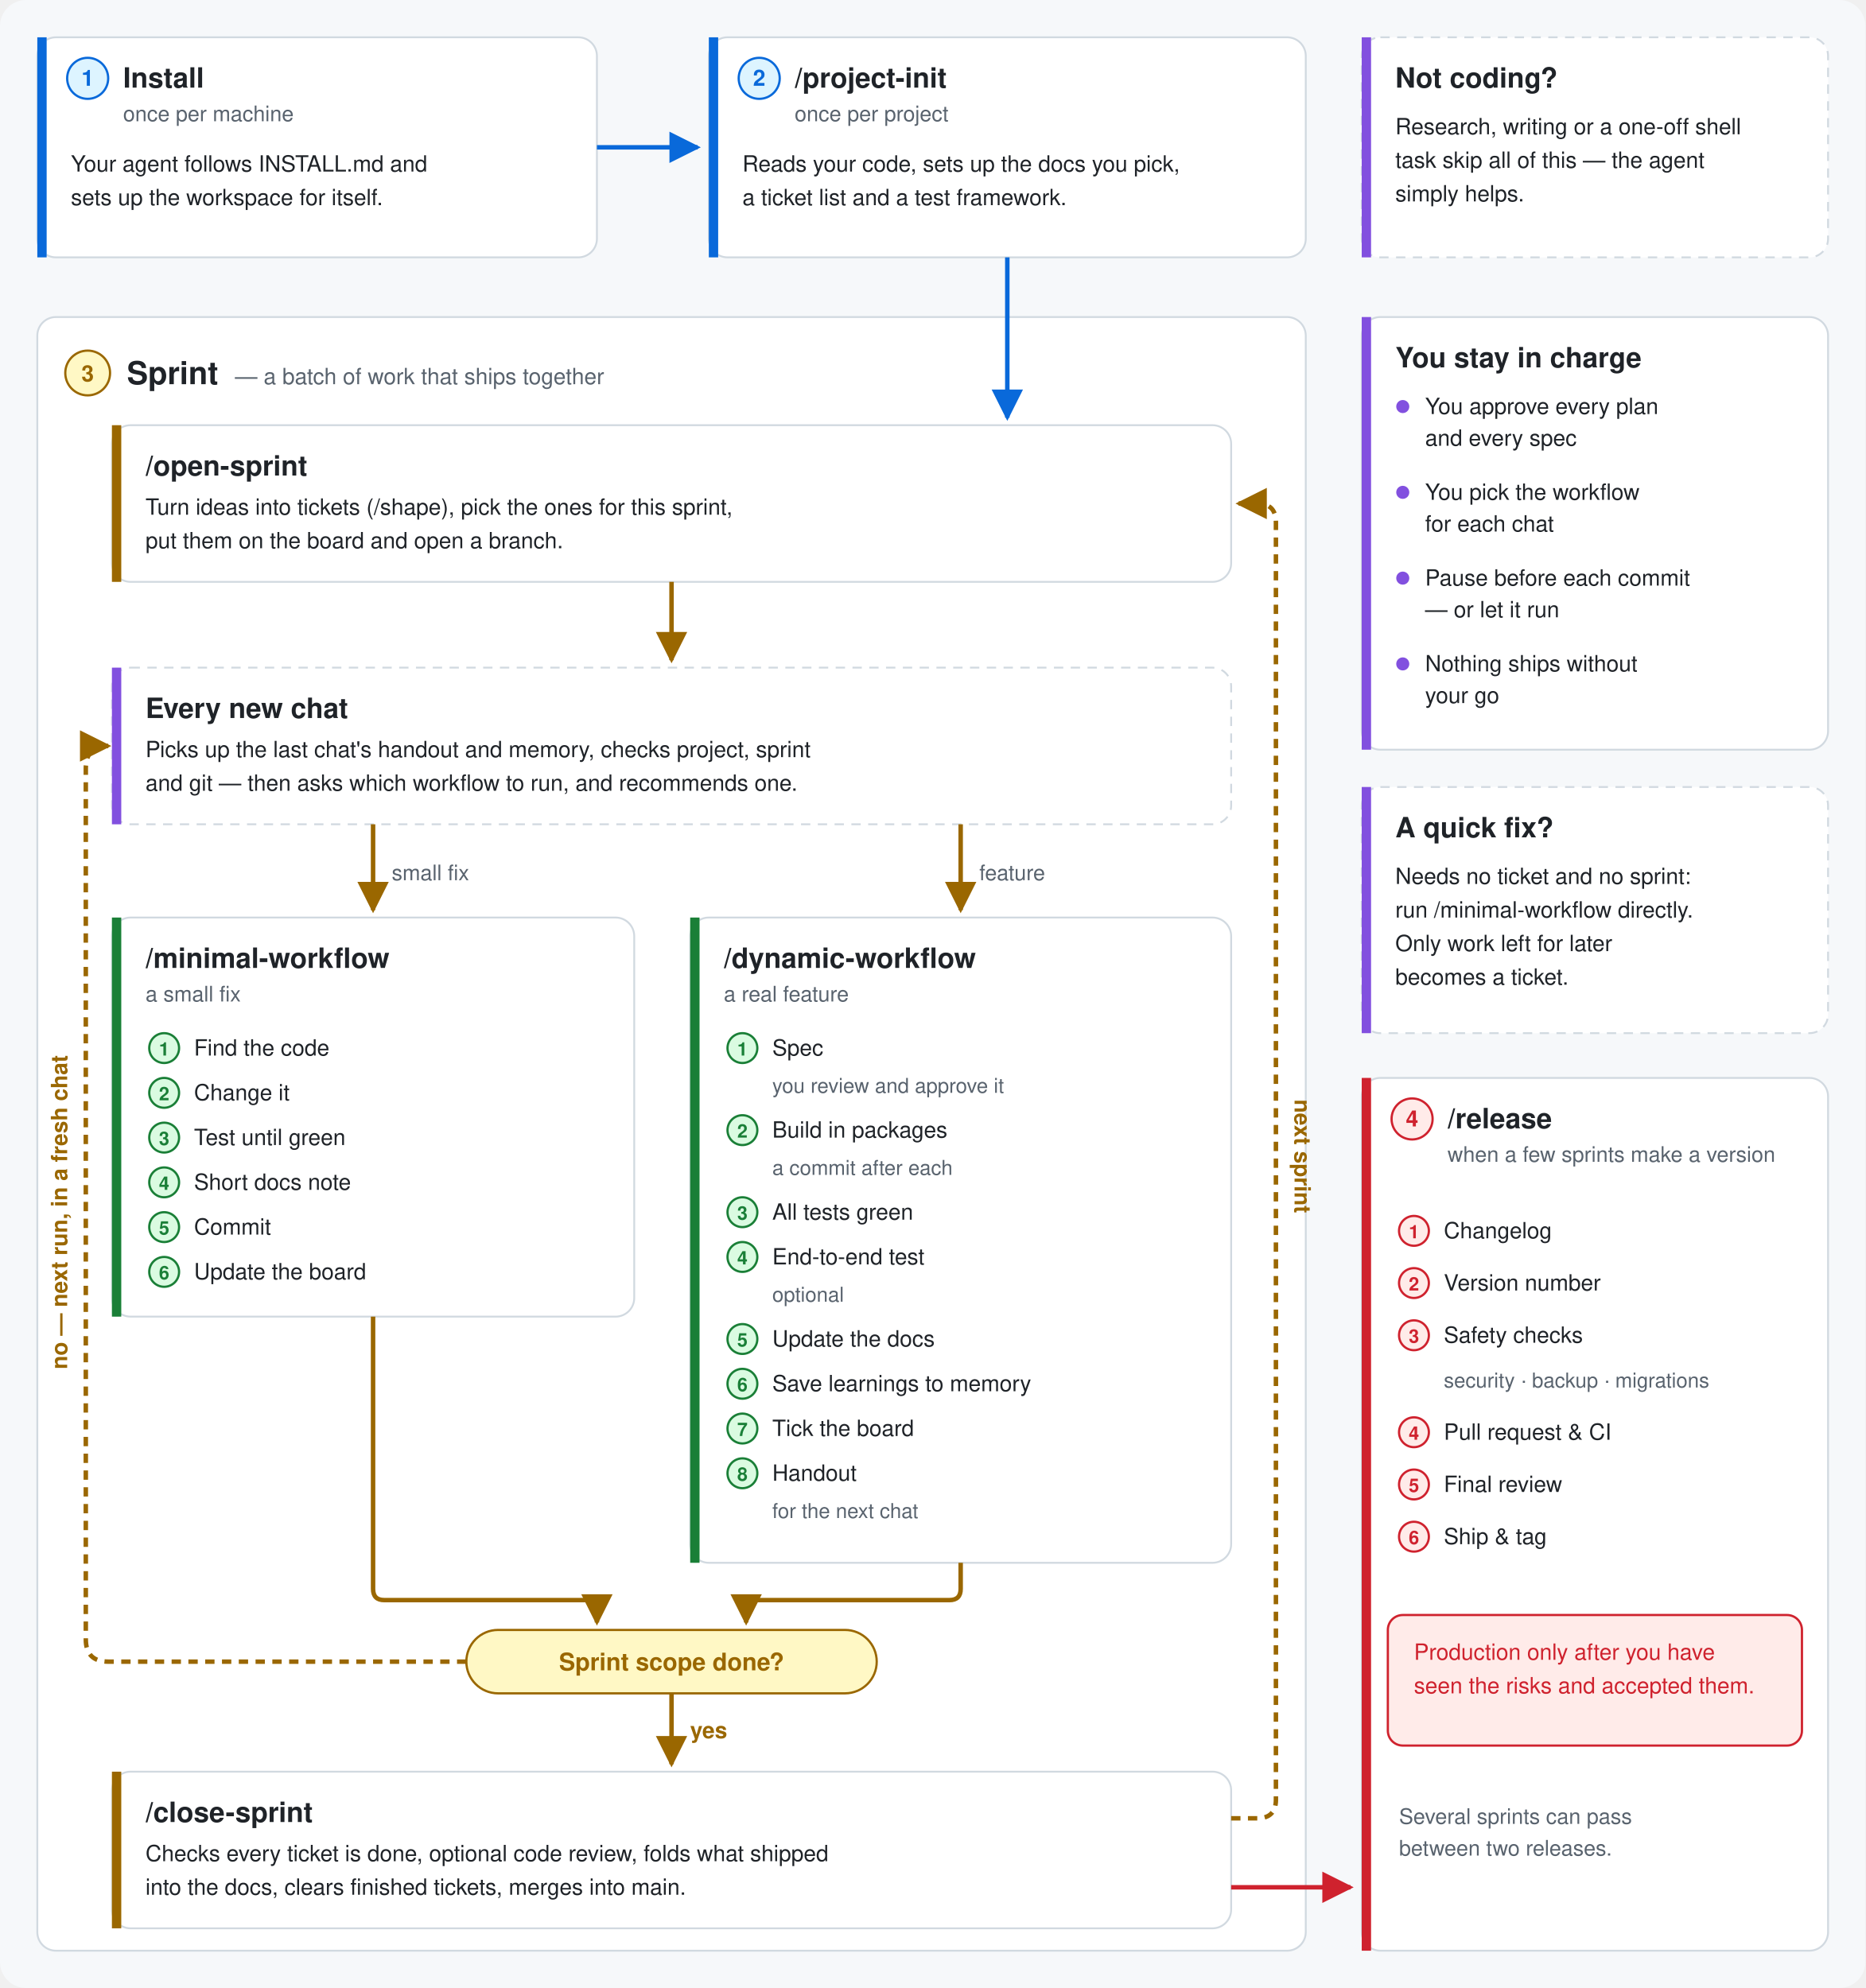
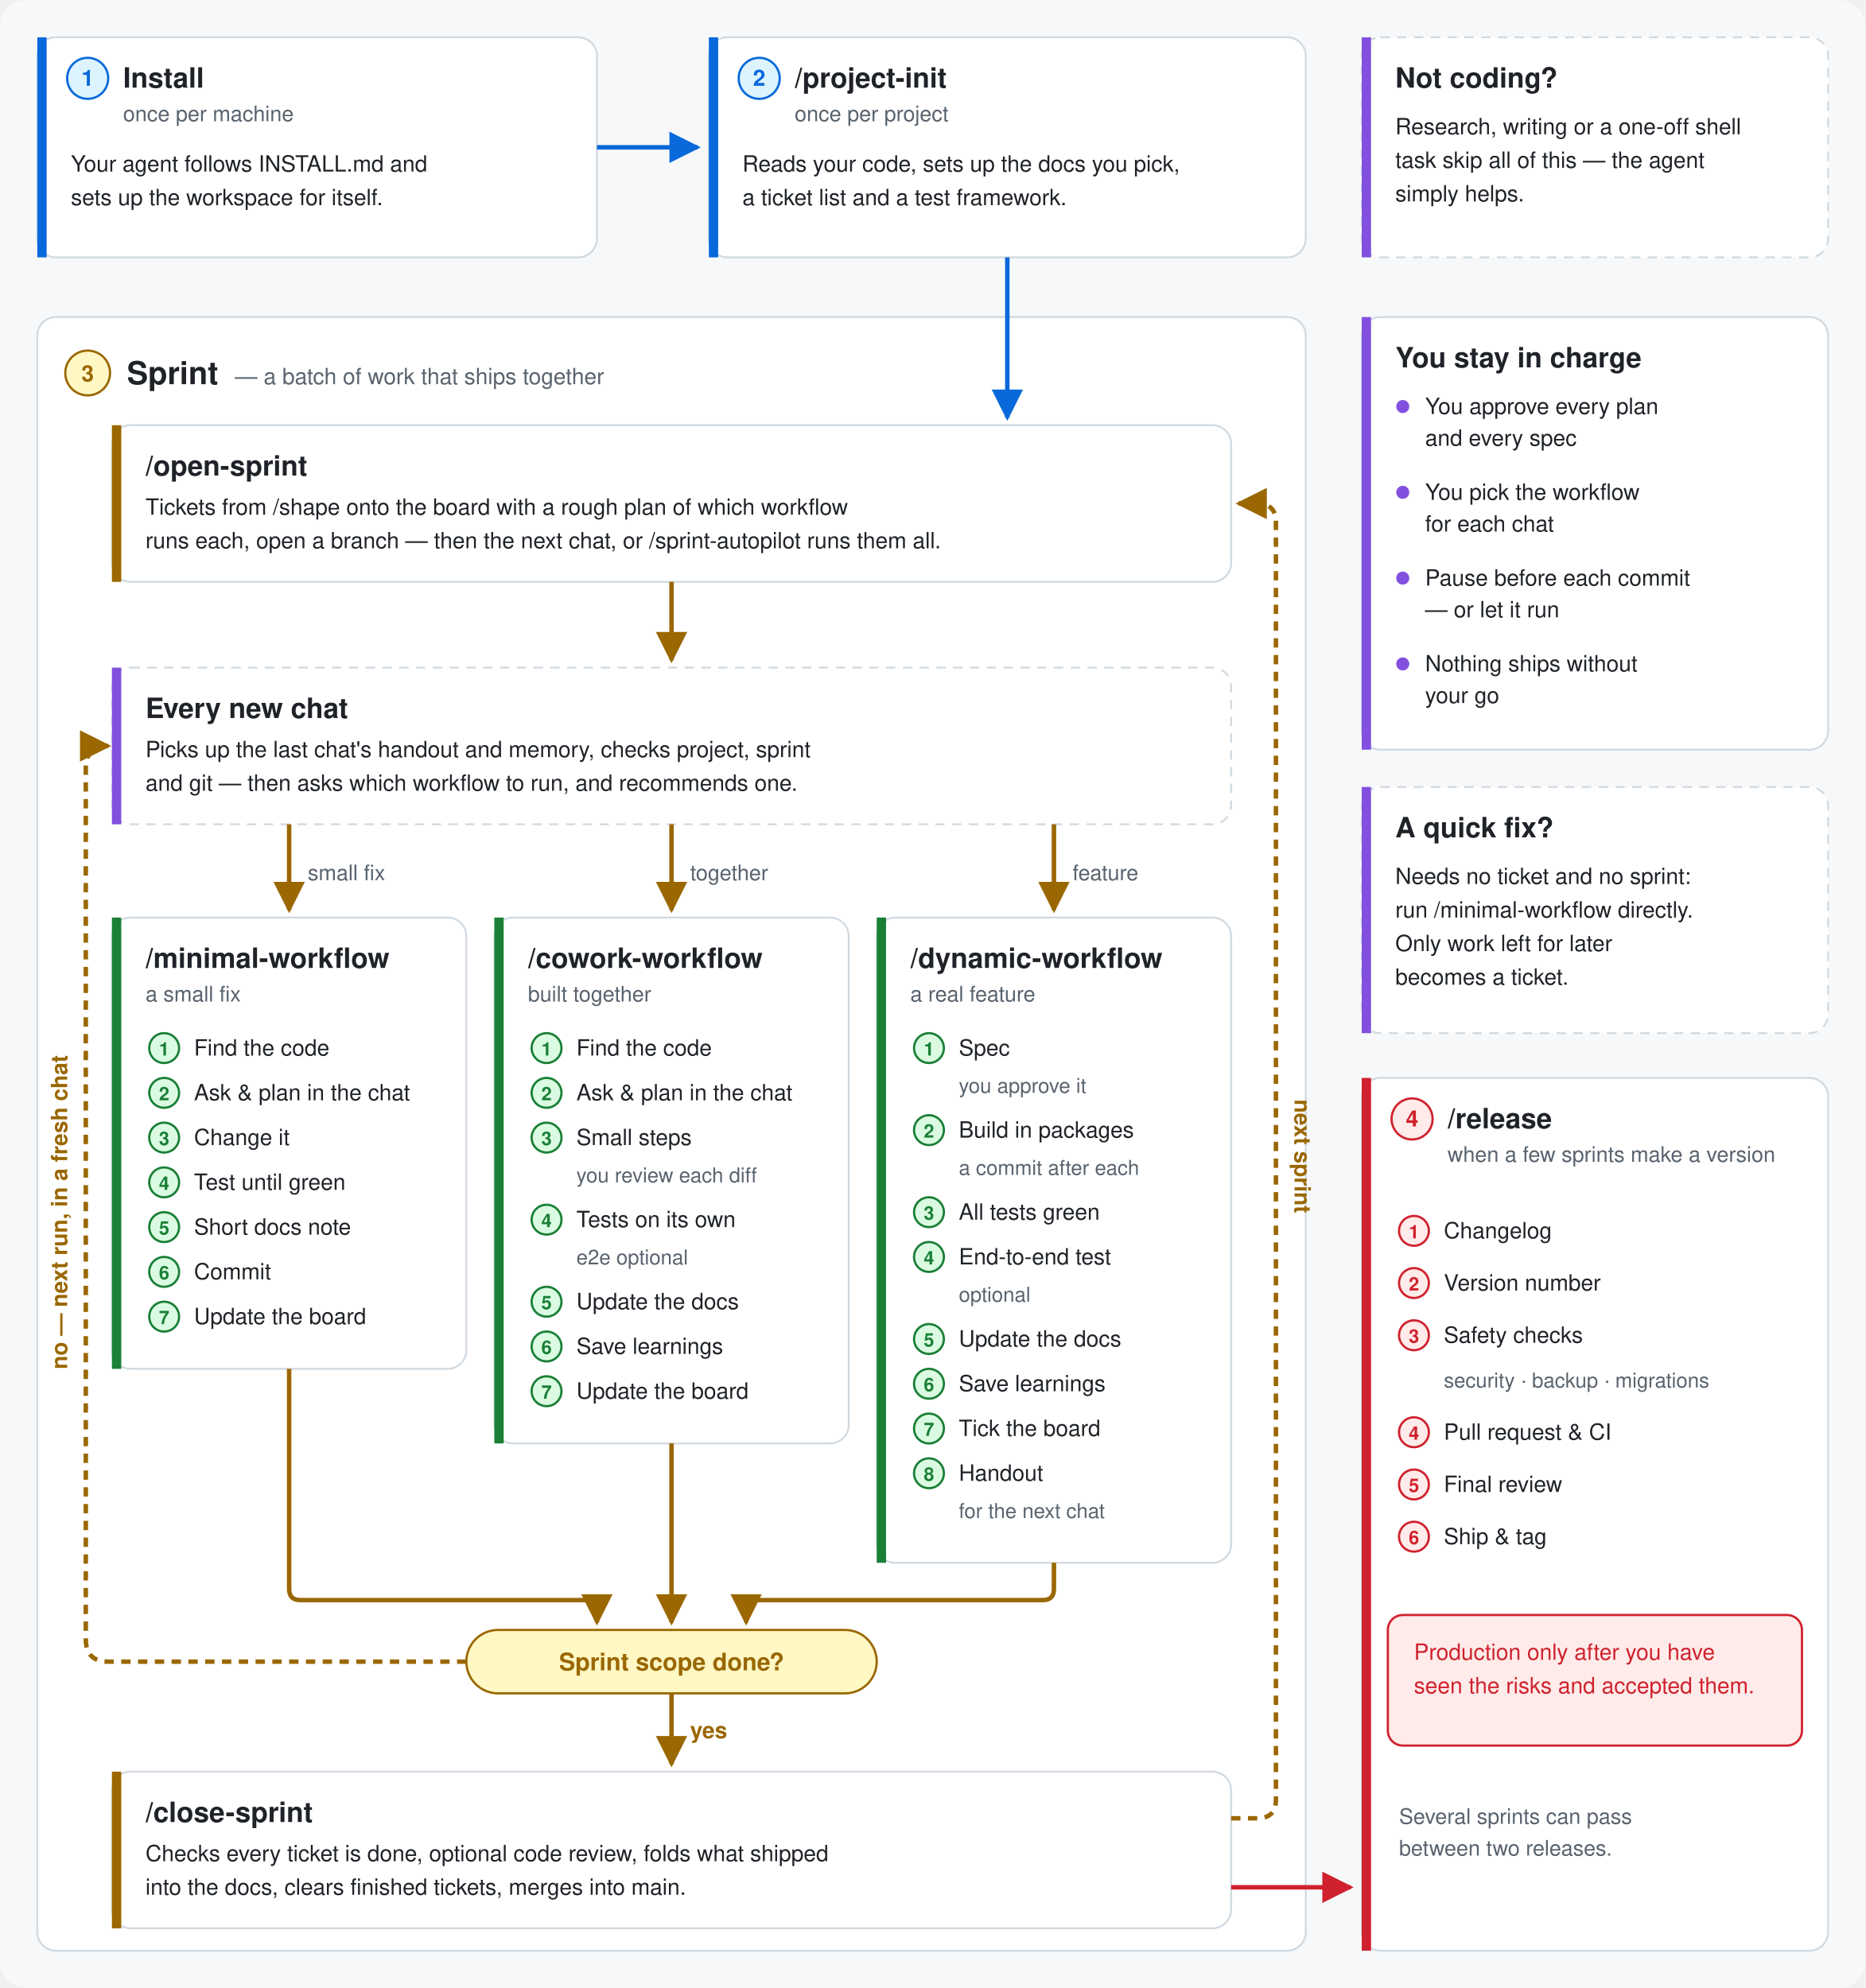
<svg xmlns="http://www.w3.org/2000/svg" viewBox="0 0 1000 1066" width="1000" height="1066" role="img" aria-labelledby="title desc">
  <style>
text{font-family:-apple-system, BlinkMacSystemFont, 'Segoe UI', Helvetica, Arial, sans-serif}
.bg{fill:#f6f8fa}
.card{fill:#ffffff;stroke:#d1d9e0;stroke-width:1}
.t{fill:#1f2328;font-family:-apple-system, BlinkMacSystemFont, 'Segoe UI', Helvetica, Arial, sans-serif}
.m{fill:#59636e;font-family:-apple-system, BlinkMacSystemFont, 'Segoe UI', Helvetica, Arial, sans-serif}
text.mono{font-family:ui-monospace, SFMono-Regular, Menlo, Consolas, monospace}
.b{font-weight:600}
.arrow{stroke:#8c959f;stroke-width:1.6;fill:none}
.dash{stroke-dasharray:5 4}
.ahead{fill:#8c959f}
.blue{fill:#0969da}
.blue-box{fill:#ddf4ff;stroke:#0969da;stroke-width:1.2}
.blue-soft{fill:#ddf4ff}
.blue-stroke{stroke:#0969da;stroke-width:1.6;fill:none}
.blue-head{fill:#0969da}
.amber{fill:#9a6700}
.amber-box{fill:#fff8c5;stroke:#9a6700;stroke-width:1.2}
.amber-soft{fill:#fff8c5}
.amber-stroke{stroke:#9a6700;stroke-width:1.6;fill:none}
.amber-head{fill:#9a6700}
.green{fill:#1a7f37}
.green-box{fill:#dafbe1;stroke:#1a7f37;stroke-width:1.2}
.green-soft{fill:#dafbe1}
.green-stroke{stroke:#1a7f37;stroke-width:1.6;fill:none}
.green-head{fill:#1a7f37}
.purple{fill:#8250df}
.purple-box{fill:#fbefff;stroke:#8250df;stroke-width:1.2}
.purple-soft{fill:#fbefff}
.purple-stroke{stroke:#8250df;stroke-width:1.6;fill:none}
.purple-head{fill:#8250df}
.red{fill:#cf222e}
.red-box{fill:#ffebe9;stroke:#cf222e;stroke-width:1.2}
.red-soft{fill:#ffebe9}
.red-stroke{stroke:#cf222e;stroke-width:1.6;fill:none}
.red-head{fill:#cf222e}
.thick{stroke-width:2.4}
</style>
  <defs>
    <marker id="h-ahead" viewBox="0 0 10 10" refX="9" refY="5" markerWidth="7" markerHeight="7" orient="auto-start-reverse">
      <path d="M0,0 L10,5 L0,10 z" class="ahead" />
    </marker>
    <marker id="h-blue" viewBox="0 0 10 10" refX="9" refY="5" markerWidth="7" markerHeight="7" orient="auto-start-reverse">
      <path d="M0,0 L10,5 L0,10 z" class="blue-head" />
    </marker>
    <marker id="h-amber" viewBox="0 0 10 10" refX="9" refY="5" markerWidth="7" markerHeight="7" orient="auto-start-reverse">
      <path d="M0,0 L10,5 L0,10 z" class="amber-head" />
    </marker>
    <marker id="h-green" viewBox="0 0 10 10" refX="9" refY="5" markerWidth="7" markerHeight="7" orient="auto-start-reverse">
      <path d="M0,0 L10,5 L0,10 z" class="green-head" />
    </marker>
    <marker id="h-purple" viewBox="0 0 10 10" refX="9" refY="5" markerWidth="7" markerHeight="7" orient="auto-start-reverse">
      <path d="M0,0 L10,5 L0,10 z" class="purple-head" />
    </marker>
    <marker id="h-red" viewBox="0 0 10 10" refX="9" refY="5" markerWidth="7" markerHeight="7" orient="auto-start-reverse">
      <path d="M0,0 L10,5 L0,10 z" class="red-head" />
    </marker>
  </defs>
  <rect width="1000" height="1066" rx="14" class="bg" />
  <rect x="20" y="20" width="300" height="118" rx="10" class="card" />
  <rect x="20" y="20" width="5" height="118" rx="2" class="blue-soft" />
  <rect x="20" y="20" width="5" height="118" class="blue" />
  <circle cx="47" cy="42" r="11" class="blue-box" />
  <text x="47" y="46" class="blue b" font-size="12" text-anchor="middle">1</text>
  <text x="66" y="47" class="t b" font-size="15" text-anchor="start">Install</text>
  <text x="66" y="65" class="m" font-size="11.5" text-anchor="start">once per machine</text>
  <text x="38" y="92" class="t" font-size="12" text-anchor="start">Your agent follows INSTALL.md and</text>
  <text x="38" y="110" class="t" font-size="12" text-anchor="start">sets up the workspace for itself.</text>
  <path d="M320,79 L374,79" class="blue-stroke thick" marker-end="url(#h-blue)" />
  <rect x="380" y="20" width="320" height="118" rx="10" class="card" />
  <rect x="380" y="20" width="5" height="118" rx="2" class="blue-soft" />
  <rect x="380" y="20" width="5" height="118" class="blue" />
  <circle cx="407" cy="42" r="11" class="blue-box" />
  <text x="407" y="46" class="blue b" font-size="12" text-anchor="middle">2</text>
  <text x="426" y="47" class="t b" font-size="15" text-anchor="start">/project-init</text>
  <text x="426" y="65" class="m" font-size="11.5" text-anchor="start">once per project</text>
  <text x="398" y="92" class="t" font-size="12" text-anchor="start">Reads your code, sets up the docs you pick,</text>
  <text x="398" y="110" class="t" font-size="12" text-anchor="start">a ticket list and a test framework.</text>
  <rect x="20" y="170" width="680" height="876" rx="10" class="card" />
  <circle cx="47" cy="200" r="12" class="amber-box" />
  <text x="47" y="204.5" class="amber b" font-size="12" text-anchor="middle">3</text>
  <text x="68" y="206" class="t b" font-size="17" text-anchor="start">Sprint</text>
  <text x="126" y="206" class="m" font-size="12" text-anchor="start">— a batch of work that ships together</text>
  <path d="M540,138 L540,224" class="blue-stroke thick" marker-end="url(#h-blue)" />
  <rect x="60" y="228" width="600" height="84" rx="10" class="card" />
  <rect x="60" y="228" width="5" height="84" rx="2" class="amber-soft" />
  <rect x="60" y="228" width="5" height="84" class="amber" />
  <text x="78" y="255" class="t b" font-size="15" text-anchor="start">/open-sprint</text>
-   <text x="78" y="276" class="t" font-size="12" text-anchor="start">Turn ideas into tickets (/shape), pick the ones for this sprint,</text>
-   <text x="78" y="294" class="t" font-size="12" text-anchor="start">put them on the board and open a branch.</text>
+   <text x="78" y="276" class="t" font-size="12" text-anchor="start">Tickets from /shape onto the board with a rough plan of which workflow</text>
+   <text x="78" y="294" class="t" font-size="12" text-anchor="start">runs each, open a branch — then the next chat, or /sprint-autopilot runs them all.</text>
  <path d="M360,312 L360,354" class="amber-stroke thick" marker-end="url(#h-amber)" />
  <rect x="60" y="358" width="600" height="84" rx="10" class="card" stroke-dasharray="5 4" />
  <rect x="60" y="358" width="5" height="84" rx="2" class="purple-soft" />
  <rect x="60" y="358" width="5" height="84" class="purple" />
  <text x="78" y="385" class="t b" font-size="15" text-anchor="start">Every new chat</text>
  <text x="78" y="406" class="t" font-size="12" text-anchor="start">Picks up the last chat's handout and memory, checks project, sprint</text>
  <text x="78" y="424" class="t" font-size="12" text-anchor="start">and git — then asks which workflow to run, and recommends one.</text>
-   <path d="M200,442 L200,488" class="amber-stroke thick" marker-end="url(#h-amber)" />
-   <path d="M515,442 L515,488" class="amber-stroke thick" marker-end="url(#h-amber)" />
-   <text x="210" y="472" class="m" font-size="11.5" text-anchor="start">small fix</text>
-   <text x="525" y="472" class="m" font-size="11.5" text-anchor="start">feature</text>
-   <rect x="60" y="492" width="280" height="214" rx="10" class="card" />
-   <rect x="60" y="492" width="5" height="214" rx="2" class="green-soft" />
-   <rect x="60" y="492" width="5" height="214" class="green" />
+   <path d="M155,442 L155,488" class="amber-stroke thick" marker-end="url(#h-amber)" />
+   <text x="165" y="472" class="m" font-size="11.5" text-anchor="start">small fix</text>
+   <path d="M360,442 L360,488" class="amber-stroke thick" marker-end="url(#h-amber)" />
+   <text x="370" y="472" class="m" font-size="11.5" text-anchor="start">together</text>
+   <path d="M565,442 L565,488" class="amber-stroke thick" marker-end="url(#h-amber)" />
+   <text x="575" y="472" class="m" font-size="11.5" text-anchor="start">feature</text>
+   <rect x="60" y="492" width="190" height="242" rx="10" class="card" />
+   <rect x="60" y="492" width="5" height="242" rx="2" class="green-soft" />
+   <rect x="60" y="492" width="5" height="242" class="green" />
  <text x="78" y="519" class="t b" font-size="15" text-anchor="start">/minimal-workflow</text>
  <text x="78" y="537" class="m" font-size="11.5" text-anchor="start">a small fix</text>
  <circle cx="88.0" cy="562" r="8" class="green-box" />
  <text x="88.0" y="566" class="green b" font-size="10" text-anchor="middle">1</text>
  <text x="104" y="566" class="t" font-size="12" text-anchor="start">Find the code</text>
  <circle cx="88.0" cy="586" r="8" class="green-box" />
  <text x="88.0" y="590" class="green b" font-size="10" text-anchor="middle">2</text>
-   <text x="104" y="590" class="t" font-size="12" text-anchor="start">Change it</text>
+   <text x="104" y="590" class="t" font-size="12" text-anchor="start">Ask &amp; plan in the chat</text>
  <circle cx="88.0" cy="610" r="8" class="green-box" />
  <text x="88.0" y="614" class="green b" font-size="10" text-anchor="middle">3</text>
-   <text x="104" y="614" class="t" font-size="12" text-anchor="start">Test until green</text>
+   <text x="104" y="614" class="t" font-size="12" text-anchor="start">Change it</text>
  <circle cx="88.0" cy="634" r="8" class="green-box" />
  <text x="88.0" y="638" class="green b" font-size="10" text-anchor="middle">4</text>
-   <text x="104" y="638" class="t" font-size="12" text-anchor="start">Short docs note</text>
+   <text x="104" y="638" class="t" font-size="12" text-anchor="start">Test until green</text>
  <circle cx="88.0" cy="658" r="8" class="green-box" />
  <text x="88.0" y="662" class="green b" font-size="10" text-anchor="middle">5</text>
-   <text x="104" y="662" class="t" font-size="12" text-anchor="start">Commit</text>
+   <text x="104" y="662" class="t" font-size="12" text-anchor="start">Short docs note</text>
  <circle cx="88.0" cy="682" r="8" class="green-box" />
  <text x="88.0" y="686" class="green b" font-size="10" text-anchor="middle">6</text>
-   <text x="104" y="686" class="t" font-size="12" text-anchor="start">Update the board</text>
-   <rect x="370" y="492" width="290" height="346" rx="10" class="card" />
-   <rect x="370" y="492" width="5" height="346" rx="2" class="green-soft" />
-   <rect x="370" y="492" width="5" height="346" class="green" />
-   <text x="388" y="519" class="t b" font-size="15" text-anchor="start">/dynamic-workflow</text>
-   <text x="388" y="537" class="m" font-size="11.5" text-anchor="start">a real feature</text>
-   <circle cx="398.0" cy="562" r="8" class="green-box" />
-   <text x="398.0" y="566" class="green b" font-size="10" text-anchor="middle">1</text>
-   <text x="414" y="566" class="t" font-size="12" text-anchor="start">Spec</text>
-   <text x="414" y="586" class="m" font-size="11" text-anchor="start">you review and approve it</text>
-   <circle cx="398.0" cy="606" r="8" class="green-box" />
-   <text x="398.0" y="610" class="green b" font-size="10" text-anchor="middle">2</text>
-   <text x="414" y="610" class="t" font-size="12" text-anchor="start">Build in packages</text>
-   <text x="414" y="630" class="m" font-size="11" text-anchor="start">a commit after each</text>
-   <circle cx="398.0" cy="650" r="8" class="green-box" />
-   <text x="398.0" y="654" class="green b" font-size="10" text-anchor="middle">3</text>
-   <text x="414" y="654" class="t" font-size="12" text-anchor="start">All tests green</text>
-   <circle cx="398.0" cy="674" r="8" class="green-box" />
-   <text x="398.0" y="678" class="green b" font-size="10" text-anchor="middle">4</text>
-   <text x="414" y="678" class="t" font-size="12" text-anchor="start">End-to-end test</text>
-   <text x="414" y="698" class="m" font-size="11" text-anchor="start">optional</text>
-   <circle cx="398.0" cy="718" r="8" class="green-box" />
-   <text x="398.0" y="722" class="green b" font-size="10" text-anchor="middle">5</text>
-   <text x="414" y="722" class="t" font-size="12" text-anchor="start">Update the docs</text>
-   <circle cx="398.0" cy="742" r="8" class="green-box" />
-   <text x="398.0" y="746" class="green b" font-size="10" text-anchor="middle">6</text>
-   <text x="414" y="746" class="t" font-size="12" text-anchor="start">Save learnings to memory</text>
-   <circle cx="398.0" cy="766" r="8" class="green-box" />
-   <text x="398.0" y="770" class="green b" font-size="10" text-anchor="middle">7</text>
-   <text x="414" y="770" class="t" font-size="12" text-anchor="start">Tick the board</text>
-   <circle cx="398.0" cy="790" r="8" class="green-box" />
-   <text x="398.0" y="794" class="green b" font-size="10" text-anchor="middle">8</text>
-   <text x="414" y="794" class="t" font-size="12" text-anchor="start">Handout</text>
-   <text x="414" y="814" class="m" font-size="11" text-anchor="start">for the next chat</text>
-   <path d="M200,706 L200,852 Q200,858 206,858 L314,858 Q320,858 320,864 L320,870" class="amber-stroke thick" marker-end="url(#h-amber)" />
-   <path d="M515,838 L515,852 Q515,858 509,858 L406,858 Q400,858 400,864 L400,870" class="amber-stroke thick" marker-end="url(#h-amber)" />
+   <text x="104" y="686" class="t" font-size="12" text-anchor="start">Commit</text>
+   <circle cx="88.0" cy="706" r="8" class="green-box" />
+   <text x="88.0" y="710" class="green b" font-size="10" text-anchor="middle">7</text>
+   <text x="104" y="710" class="t" font-size="12" text-anchor="start">Update the board</text>
+   <rect x="265" y="492" width="190" height="282" rx="10" class="card" />
+   <rect x="265" y="492" width="5" height="282" rx="2" class="green-soft" />
+   <rect x="265" y="492" width="5" height="282" class="green" />
+   <text x="283" y="519" class="t b" font-size="15" text-anchor="start">/cowork-workflow</text>
+   <text x="283" y="537" class="m" font-size="11.5" text-anchor="start">built together</text>
+   <circle cx="293.0" cy="562" r="8" class="green-box" />
+   <text x="293.0" y="566" class="green b" font-size="10" text-anchor="middle">1</text>
+   <text x="309" y="566" class="t" font-size="12" text-anchor="start">Find the code</text>
+   <circle cx="293.0" cy="586" r="8" class="green-box" />
+   <text x="293.0" y="590" class="green b" font-size="10" text-anchor="middle">2</text>
+   <text x="309" y="590" class="t" font-size="12" text-anchor="start">Ask &amp; plan in the chat</text>
+   <circle cx="293.0" cy="610" r="8" class="green-box" />
+   <text x="293.0" y="614" class="green b" font-size="10" text-anchor="middle">3</text>
+   <text x="309" y="614" class="t" font-size="12" text-anchor="start">Small steps</text>
+   <text x="309" y="634" class="m" font-size="11" text-anchor="start">you review each diff</text>
+   <circle cx="293.0" cy="654" r="8" class="green-box" />
+   <text x="293.0" y="658" class="green b" font-size="10" text-anchor="middle">4</text>
+   <text x="309" y="658" class="t" font-size="12" text-anchor="start">Tests on its own</text>
+   <text x="309" y="678" class="m" font-size="11" text-anchor="start">e2e optional</text>
+   <circle cx="293.0" cy="698" r="8" class="green-box" />
+   <text x="293.0" y="702" class="green b" font-size="10" text-anchor="middle">5</text>
+   <text x="309" y="702" class="t" font-size="12" text-anchor="start">Update the docs</text>
+   <circle cx="293.0" cy="722" r="8" class="green-box" />
+   <text x="293.0" y="726" class="green b" font-size="10" text-anchor="middle">6</text>
+   <text x="309" y="726" class="t" font-size="12" text-anchor="start">Save learnings</text>
+   <circle cx="293.0" cy="746" r="8" class="green-box" />
+   <text x="293.0" y="750" class="green b" font-size="10" text-anchor="middle">7</text>
+   <text x="309" y="750" class="t" font-size="12" text-anchor="start">Update the board</text>
+   <rect x="470" y="492" width="190" height="346" rx="10" class="card" />
+   <rect x="470" y="492" width="5" height="346" rx="2" class="green-soft" />
+   <rect x="470" y="492" width="5" height="346" class="green" />
+   <text x="488" y="519" class="t b" font-size="15" text-anchor="start">/dynamic-workflow</text>
+   <text x="488" y="537" class="m" font-size="11.5" text-anchor="start">a real feature</text>
+   <circle cx="498.0" cy="562" r="8" class="green-box" />
+   <text x="498.0" y="566" class="green b" font-size="10" text-anchor="middle">1</text>
+   <text x="514" y="566" class="t" font-size="12" text-anchor="start">Spec</text>
+   <text x="514" y="586" class="m" font-size="11" text-anchor="start">you approve it</text>
+   <circle cx="498.0" cy="606" r="8" class="green-box" />
+   <text x="498.0" y="610" class="green b" font-size="10" text-anchor="middle">2</text>
+   <text x="514" y="610" class="t" font-size="12" text-anchor="start">Build in packages</text>
+   <text x="514" y="630" class="m" font-size="11" text-anchor="start">a commit after each</text>
+   <circle cx="498.0" cy="650" r="8" class="green-box" />
+   <text x="498.0" y="654" class="green b" font-size="10" text-anchor="middle">3</text>
+   <text x="514" y="654" class="t" font-size="12" text-anchor="start">All tests green</text>
+   <circle cx="498.0" cy="674" r="8" class="green-box" />
+   <text x="498.0" y="678" class="green b" font-size="10" text-anchor="middle">4</text>
+   <text x="514" y="678" class="t" font-size="12" text-anchor="start">End-to-end test</text>
+   <text x="514" y="698" class="m" font-size="11" text-anchor="start">optional</text>
+   <circle cx="498.0" cy="718" r="8" class="green-box" />
+   <text x="498.0" y="722" class="green b" font-size="10" text-anchor="middle">5</text>
+   <text x="514" y="722" class="t" font-size="12" text-anchor="start">Update the docs</text>
+   <circle cx="498.0" cy="742" r="8" class="green-box" />
+   <text x="498.0" y="746" class="green b" font-size="10" text-anchor="middle">6</text>
+   <text x="514" y="746" class="t" font-size="12" text-anchor="start">Save learnings</text>
+   <circle cx="498.0" cy="766" r="8" class="green-box" />
+   <text x="498.0" y="770" class="green b" font-size="10" text-anchor="middle">7</text>
+   <text x="514" y="770" class="t" font-size="12" text-anchor="start">Tick the board</text>
+   <circle cx="498.0" cy="790" r="8" class="green-box" />
+   <text x="498.0" y="794" class="green b" font-size="10" text-anchor="middle">8</text>
+   <text x="514" y="794" class="t" font-size="12" text-anchor="start">Handout</text>
+   <text x="514" y="814" class="m" font-size="11" text-anchor="start">for the next chat</text>
+   <path d="M155,734 L155,852 Q155,858 161,858 L314,858 Q320,858 320,864 L320,870" class="amber-stroke thick" marker-end="url(#h-amber)" />
+   <path d="M360,774 L360,870" class="amber-stroke thick" marker-end="url(#h-amber)" />
+   <path d="M565,838 L565,852 Q565,858 559,858 L406,858 Q400,858 400,864 L400,870" class="amber-stroke thick" marker-end="url(#h-amber)" />
  <rect x="250" y="874" width="220" height="34" rx="17.0" class="amber-box" />
  <text x="360.0" y="895.68" class="amber b" font-family="-apple-system, BlinkMacSystemFont, 'Segoe UI', Helvetica, Arial, sans-serif" font-size="13" text-anchor="middle">Sprint scope done?</text>
  <path d="M250,891 L58,891 Q46,891 46,879 L46,412 Q46,400 58,400" class="amber-stroke thick dash" marker-end="url(#h-amber)" />
  <text x="36" y="650" class="amber b" font-size="12" text-anchor="middle" transform="rotate(-90 36 650)">no — next run, in a fresh chat</text>
  <path d="M360,908 L360,946" class="amber-stroke thick" marker-end="url(#h-amber)" />
  <text x="370" y="932" class="amber b" font-size="12" text-anchor="start">yes</text>
  <rect x="60" y="950" width="600" height="84" rx="10" class="card" />
  <rect x="60" y="950" width="5" height="84" rx="2" class="amber-soft" />
  <rect x="60" y="950" width="5" height="84" class="amber" />
  <text x="78" y="977" class="t b" font-size="15" text-anchor="start">/close-sprint</text>
  <text x="78" y="998" class="t" font-size="12" text-anchor="start">Checks every ticket is done, optional code review, folds what shipped</text>
  <text x="78" y="1016" class="t" font-size="12" text-anchor="start">into the docs, clears finished tickets, merges into main.</text>
  <path d="M660,975 L674,975 Q684,975 684,965 L684,280 Q684,270 674,270 L664,270" class="amber-stroke thick dash" marker-end="url(#h-amber)" />
  <text x="694" y="620" class="amber b" font-size="12" text-anchor="middle" transform="rotate(90 694 620)">next sprint</text>
  <path d="M660,1012 L724,1012" class="red-stroke thick" marker-end="url(#h-red)" />
  <rect x="730" y="20" width="250" height="118" rx="10" class="card" stroke-dasharray="5 4" />
  <rect x="730" y="20" width="5" height="118" rx="2" class="purple-soft" />
  <rect x="730" y="20" width="5" height="118" class="purple" />
  <text x="748" y="47" class="t b" font-size="15" text-anchor="start">Not coding?</text>
  <text x="748" y="72" class="t" font-size="12" text-anchor="start">Research, writing or a one-off shell</text>
  <text x="748" y="90" class="t" font-size="12" text-anchor="start">task skip all of this — the agent</text>
  <text x="748" y="108" class="t" font-size="12" text-anchor="start">simply helps.</text>
  <rect x="730" y="170" width="250" height="232" rx="10" class="card" />
  <rect x="730" y="170" width="5" height="232" rx="2" class="purple-soft" />
  <rect x="730" y="170" width="5" height="232" class="purple" />
  <text x="748" y="197" class="t b" font-size="15" text-anchor="start">You stay in charge</text>
  <circle cx="752" cy="218" r="3.5" class="purple" />
  <text x="764" y="222" class="t" font-size="12" text-anchor="start">You approve every plan</text>
  <text x="764" y="239" class="t" font-size="12" text-anchor="start">and every spec</text>
  <circle cx="752" cy="264" r="3.5" class="purple" />
  <text x="764" y="268" class="t" font-size="12" text-anchor="start">You pick the workflow</text>
  <text x="764" y="285" class="t" font-size="12" text-anchor="start">for each chat</text>
  <circle cx="752" cy="310" r="3.5" class="purple" />
  <text x="764" y="314" class="t" font-size="12" text-anchor="start">Pause before each commit</text>
  <text x="764" y="331" class="t" font-size="12" text-anchor="start">— or let it run</text>
  <circle cx="752" cy="356" r="3.5" class="purple" />
  <text x="764" y="360" class="t" font-size="12" text-anchor="start">Nothing ships without</text>
  <text x="764" y="377" class="t" font-size="12" text-anchor="start">your go</text>
  <rect x="730" y="422" width="250" height="132" rx="10" class="card" stroke-dasharray="5 4" />
  <rect x="730" y="422" width="5" height="132" rx="2" class="purple-soft" />
  <rect x="730" y="422" width="5" height="132" class="purple" />
  <text x="748" y="449" class="t b" font-size="15" text-anchor="start">A quick fix?</text>
  <text x="748" y="474" class="t" font-size="12" text-anchor="start">Needs no ticket and no sprint:</text>
  <text x="748" y="492" class="t" font-size="12" text-anchor="start">run /minimal-workflow directly.</text>
  <text x="748" y="510" class="t" font-size="12" text-anchor="start">Only work left for later</text>
  <text x="748" y="528" class="t" font-size="12" text-anchor="start">becomes a ticket.</text>
  <rect x="730" y="578" width="250" height="468" rx="10" class="card" />
  <rect x="730" y="578" width="5" height="468" rx="2" class="red-soft" />
  <rect x="730" y="578" width="5" height="468" class="red" />
  <circle cx="757" cy="600" r="11" class="red-box" />
  <text x="757" y="604" class="red b" font-size="12" text-anchor="middle">4</text>
  <text x="776" y="605" class="t b" font-size="15" text-anchor="start">/release</text>
  <text x="776" y="623" class="m" font-size="11.5" text-anchor="start">when a few sprints make a version</text>
  <circle cx="758.0" cy="660" r="8" class="red-box" />
  <text x="758.0" y="664" class="red b" font-size="10" text-anchor="middle">1</text>
  <text x="774" y="664" class="t" font-size="12" text-anchor="start">Changelog</text>
  <circle cx="758.0" cy="688" r="8" class="red-box" />
  <text x="758.0" y="692" class="red b" font-size="10" text-anchor="middle">2</text>
  <text x="774" y="692" class="t" font-size="12" text-anchor="start">Version number</text>
  <circle cx="758.0" cy="716" r="8" class="red-box" />
  <text x="758.0" y="720" class="red b" font-size="10" text-anchor="middle">3</text>
  <text x="774" y="720" class="t" font-size="12" text-anchor="start">Safety checks</text>
  <text x="774" y="744" class="m" font-size="11" text-anchor="start">security · backup · migrations</text>
  <circle cx="758.0" cy="768" r="8" class="red-box" />
  <text x="758.0" y="772" class="red b" font-size="10" text-anchor="middle">4</text>
  <text x="774" y="772" class="t" font-size="12" text-anchor="start">Pull request &amp; CI</text>
  <circle cx="758.0" cy="796" r="8" class="red-box" />
  <text x="758.0" y="800" class="red b" font-size="10" text-anchor="middle">5</text>
  <text x="774" y="800" class="t" font-size="12" text-anchor="start">Final review</text>
  <circle cx="758.0" cy="824" r="8" class="red-box" />
  <text x="758.0" y="828" class="red b" font-size="10" text-anchor="middle">6</text>
  <text x="774" y="828" class="t" font-size="12" text-anchor="start">Ship &amp; tag</text>
  <rect x="744" y="866" width="222" height="70" rx="8" class="red-box" />
  <text x="758" y="890" class="red" font-size="12" text-anchor="start">Production only after you have</text>
  <text x="758" y="908" class="red" font-size="12" text-anchor="start">seen the risks and accepted them.</text>
  <text x="750" y="978" class="m" font-size="11.5" text-anchor="start">Several sprints can pass</text>
  <text x="750" y="995" class="m" font-size="11.5" text-anchor="start">between two releases.</text>
</svg>
